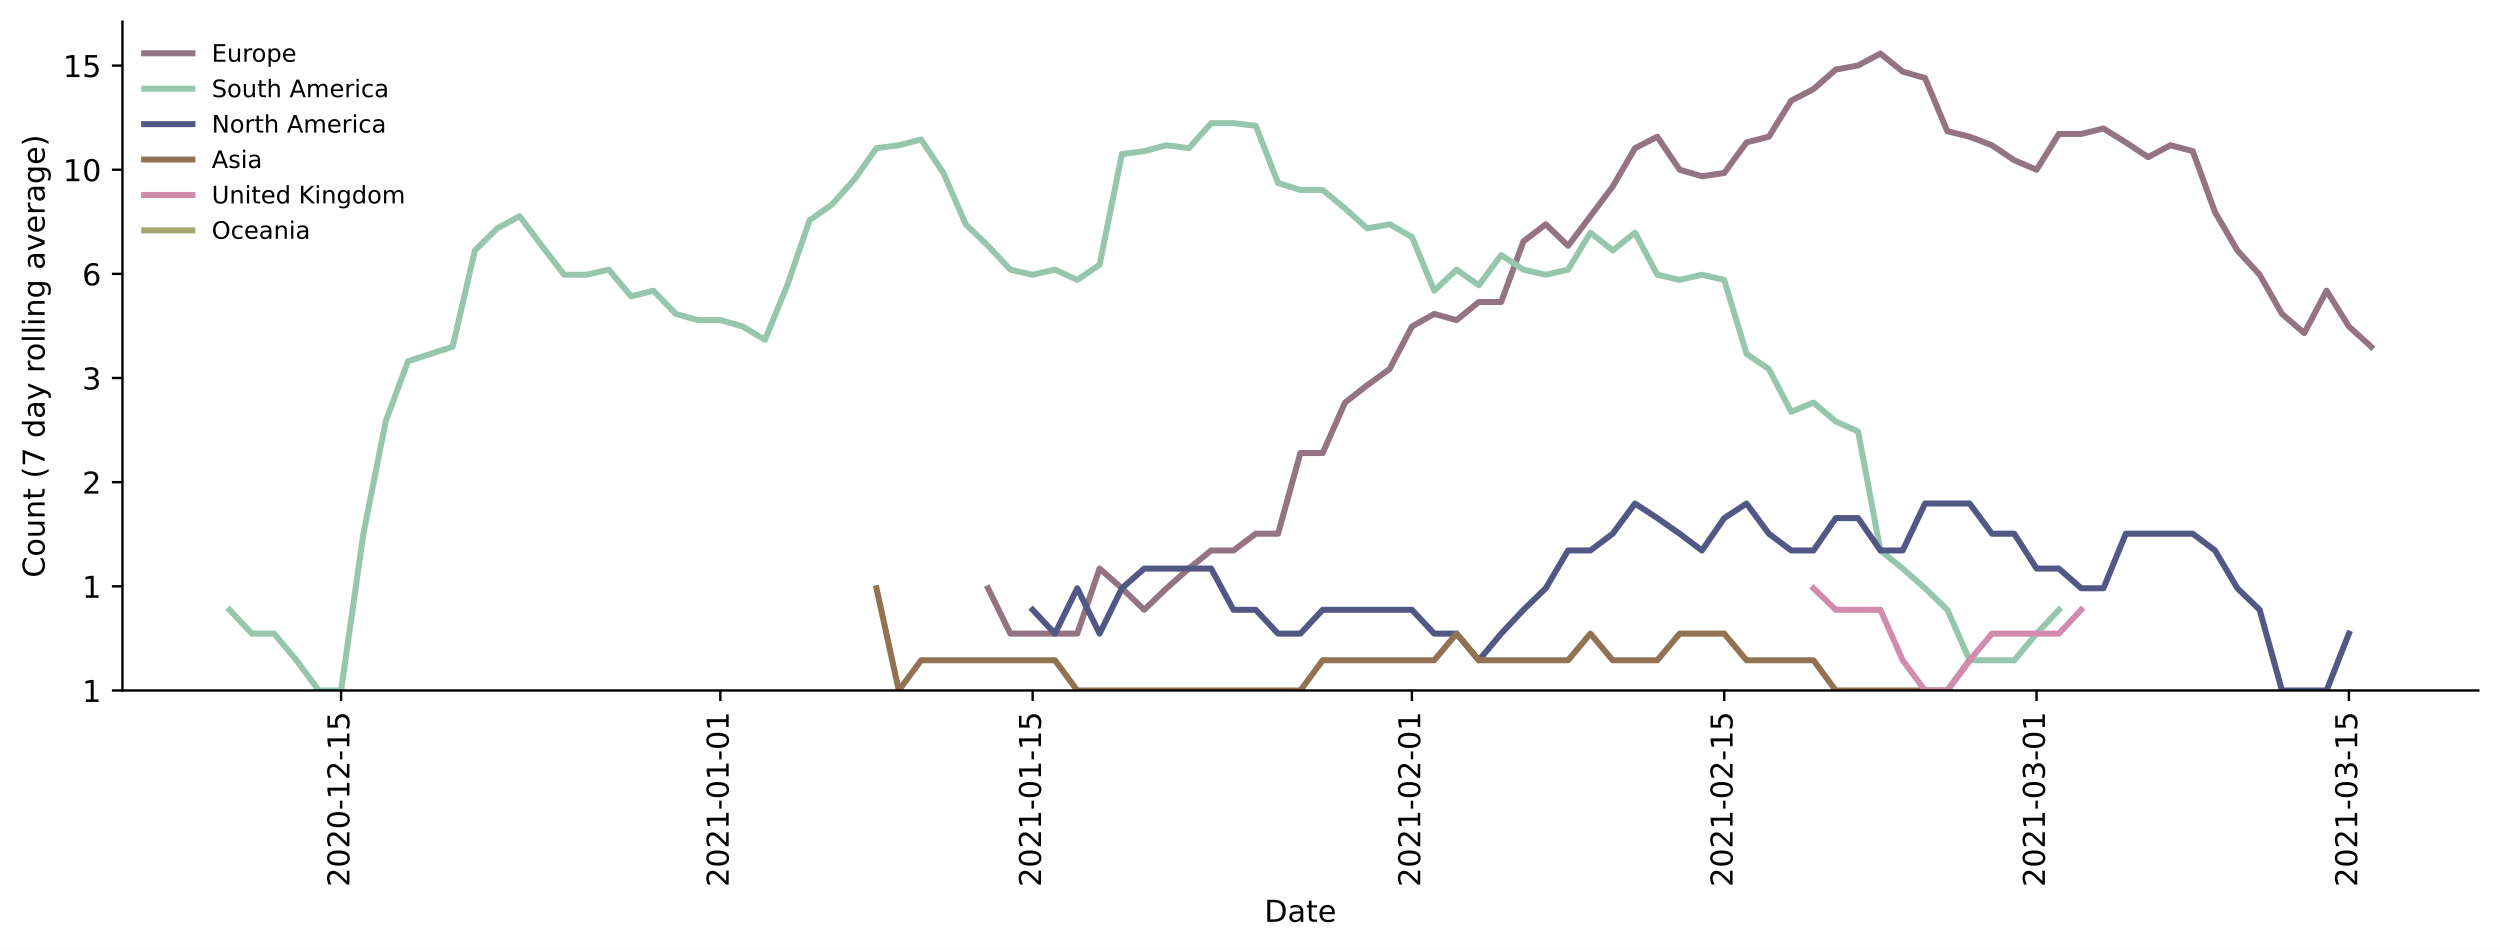
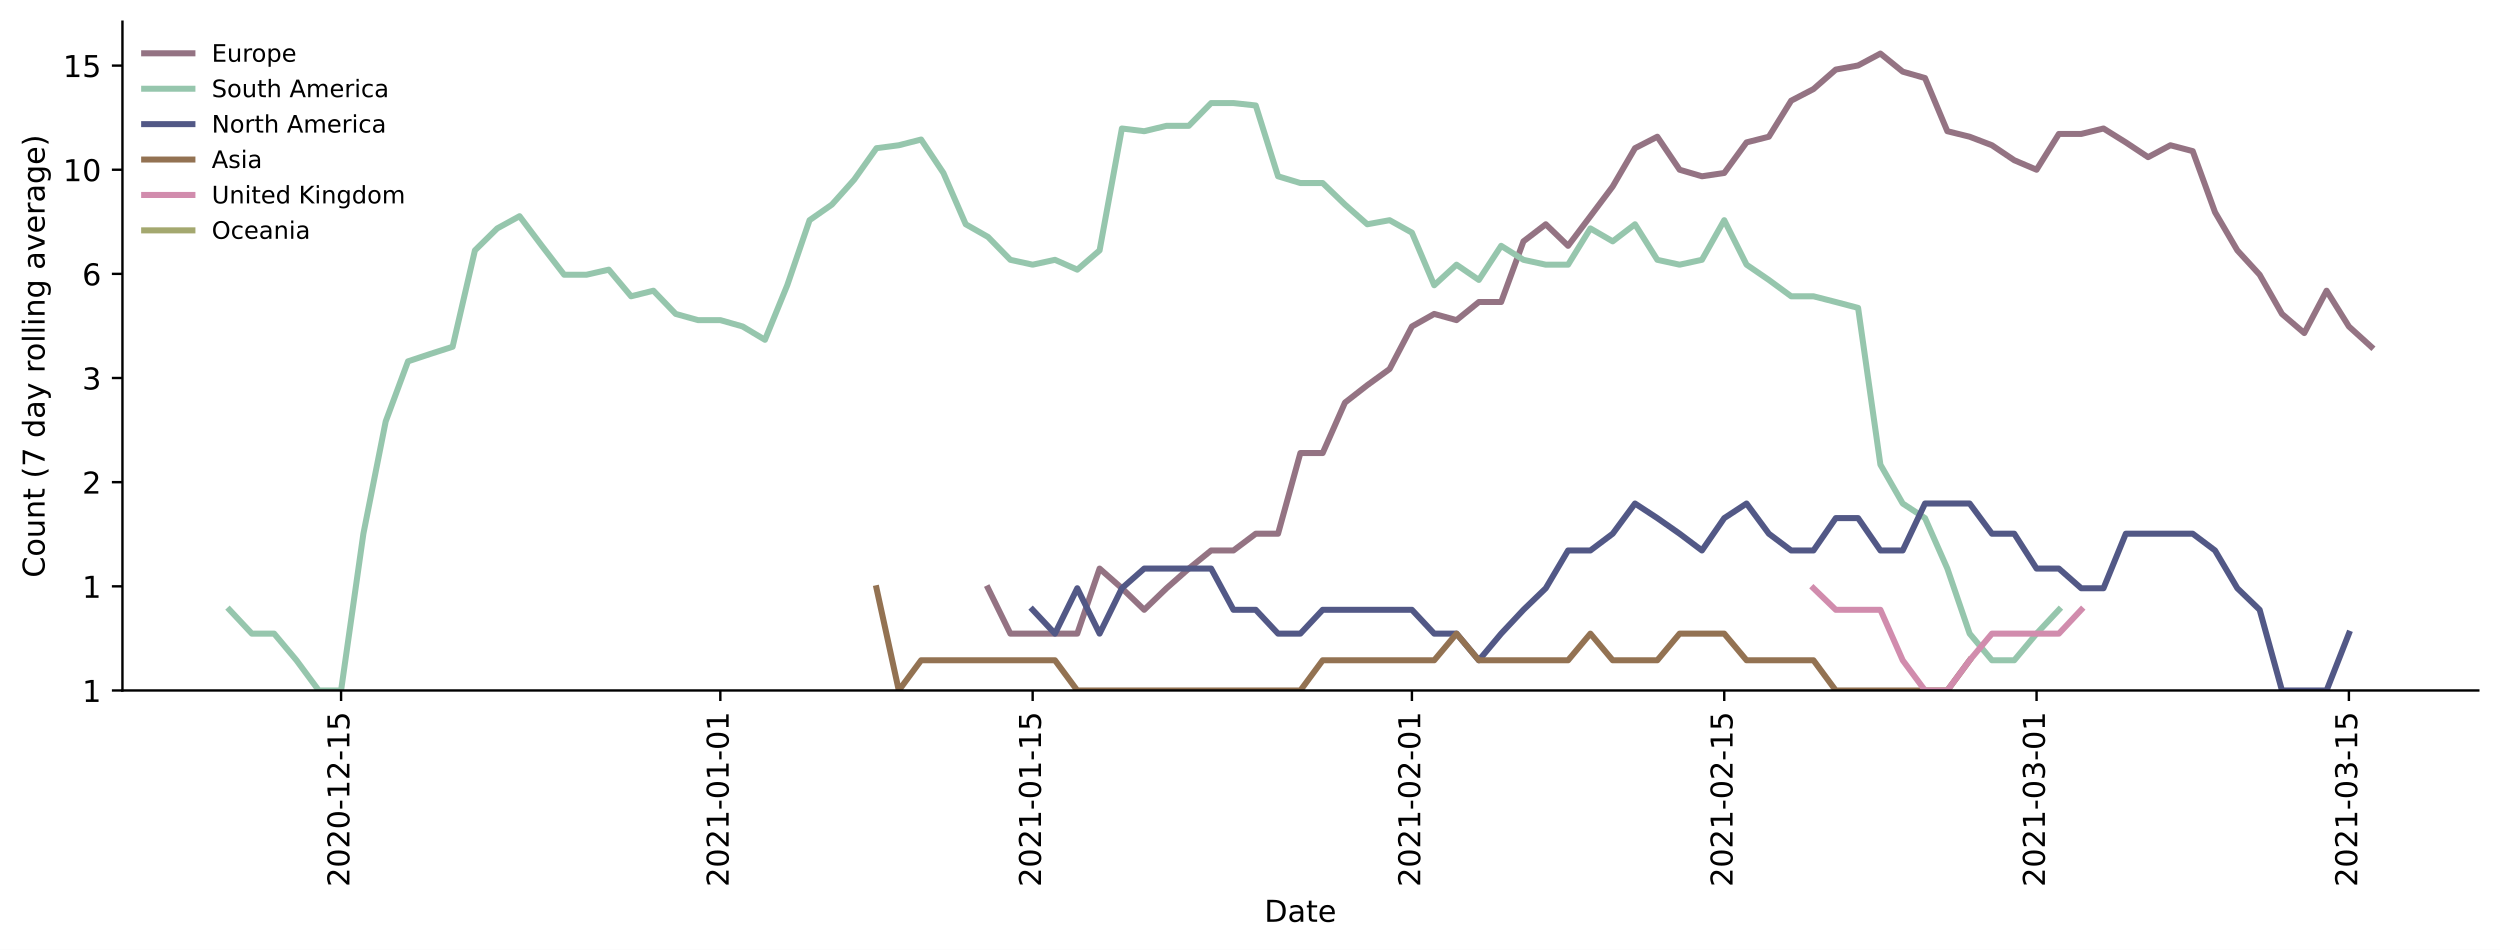
<svg xmlns="http://www.w3.org/2000/svg" xmlns:xlink="http://www.w3.org/1999/xlink" height="314.954pt" version="1.1" viewBox="0 0 829.003 314.954" width="829.003pt">
  <defs>
    <style type="text/css">*{stroke-linecap:butt;stroke-linejoin:round;}</style>
  </defs>
  <g id="figure_1">
    <g id="patch_1">
      <path d="M 0 314.954  L 829.003 314.954  L 829.003 0  L 0 0  z " style="fill:#ffffff;" />
    </g>
    <g id="axes_1">
      <g id="patch_2">
        <path d="M 40.603 228.96  L 821.803 228.96  L 821.803 7.2  L 40.603 7.2  z " style="fill:#ffffff;" />
      </g>
      <g id="matplotlib.axis_1">
        <g id="xtick_1">
          <g id="line2d_1">
            <defs>
-               <path d="M 0 0  L 0 3.5  " id="m5b93975499" style="stroke:#000000;stroke-width:0.8;" />
-             </defs>
-             <g>
-               <use style="stroke:#000000;stroke-width:0.8;" x="113.101" xlink:href="#m5b93975499" y="228.96" />
+               <path d="M 0 0  L 0 3.5  " id="m4076448507" style="stroke:#000000;stroke-width:0.8;" />
+             </defs>
+             <g>
+               <use style="stroke:#000000;stroke-width:0.8;" x="113.101" xlink:href="#m4076448507" y="228.96" />
            </g>
          </g>
          <g id="text_1">
            <g transform="translate(115.8602 294.0756)rotate(-90)scale(0.1 -0.1)">
              <defs>
                <path d="M 19.188 8.297  L 53.609 8.297  L 53.609 0  L 7.328 0  L 7.328 8.297  Q 12.938 14.109 22.625 23.891  Q 32.328 33.688 34.812 36.531  Q 39.547 41.844 41.422 45.531  Q 43.312 49.219 43.312 52.781  Q 43.312 58.594 39.234 62.25  Q 35.156 65.922 28.609 65.922  Q 23.969 65.922 18.812 64.312  Q 13.672 62.703 7.812 59.422  L 7.812 69.391  Q 13.766 71.781 18.938 73  Q 24.125 74.219 28.422 74.219  Q 39.75 74.219 46.484 68.547  Q 53.219 62.891 53.219 53.422  Q 53.219 48.922 51.531 44.891  Q 49.859 40.875 45.406 35.406  Q 44.188 33.984 37.641 27.219  Q 31.109 20.453 19.188 8.297  z " id="DejaVuSans-50" />
                <path d="M 31.781 66.406  Q 24.172 66.406 20.328 58.906  Q 16.5 51.422 16.5 36.375  Q 16.5 21.391 20.328 13.891  Q 24.172 6.391 31.781 6.391  Q 39.453 6.391 43.281 13.891  Q 47.125 21.391 47.125 36.375  Q 47.125 51.422 43.281 58.906  Q 39.453 66.406 31.781 66.406  z M 31.781 74.219  Q 44.047 74.219 50.516 64.516  Q 56.984 54.828 56.984 36.375  Q 56.984 17.969 50.516 8.266  Q 44.047 -1.422 31.781 -1.422  Q 19.531 -1.422 13.062 8.266  Q 6.594 17.969 6.594 36.375  Q 6.594 54.828 13.062 64.516  Q 19.531 74.219 31.781 74.219  z " id="DejaVuSans-48" />
                <path d="M 4.891 31.391  L 31.203 31.391  L 31.203 23.391  L 4.891 23.391  z " id="DejaVuSans-45" />
                <path d="M 12.406 8.297  L 28.516 8.297  L 28.516 63.922  L 10.984 60.406  L 10.984 69.391  L 28.422 72.906  L 38.281 72.906  L 38.281 8.297  L 54.391 8.297  L 54.391 0  L 12.406 0  z " id="DejaVuSans-49" />
                <path d="M 10.797 72.906  L 49.516 72.906  L 49.516 64.594  L 19.828 64.594  L 19.828 46.734  Q 21.969 47.469 24.109 47.828  Q 26.266 48.188 28.422 48.188  Q 40.625 48.188 47.75 41.5  Q 54.891 34.812 54.891 23.391  Q 54.891 11.625 47.562 5.094  Q 40.234 -1.422 26.906 -1.422  Q 22.312 -1.422 17.547 -0.641  Q 12.797 0.141 7.719 1.703  L 7.719 11.625  Q 12.109 9.234 16.797 8.062  Q 21.484 6.891 26.703 6.891  Q 35.156 6.891 40.078 11.328  Q 45.016 15.766 45.016 23.391  Q 45.016 31 40.078 35.438  Q 35.156 39.891 26.703 39.891  Q 22.75 39.891 18.812 39.016  Q 14.891 38.141 10.797 36.281  z " id="DejaVuSans-53" />
              </defs>
              <use xlink:href="#DejaVuSans-50" />
              <use x="63.623" xlink:href="#DejaVuSans-48" />
              <use x="127.246" xlink:href="#DejaVuSans-50" />
              <use x="190.869" xlink:href="#DejaVuSans-48" />
              <use x="254.492" xlink:href="#DejaVuSans-45" />
              <use x="290.576" xlink:href="#DejaVuSans-49" />
              <use x="354.199" xlink:href="#DejaVuSans-50" />
              <use x="417.822" xlink:href="#DejaVuSans-45" />
              <use x="453.906" xlink:href="#DejaVuSans-49" />
              <use x="517.529" xlink:href="#DejaVuSans-53" />
            </g>
          </g>
        </g>
        <g id="xtick_2">
          <g id="line2d_2">
            <g>
-               <use style="stroke:#000000;stroke-width:0.8;" x="238.862" xlink:href="#m5b93975499" y="228.96" />
+               <use style="stroke:#000000;stroke-width:0.8;" x="238.862" xlink:href="#m4076448507" y="228.96" />
            </g>
          </g>
          <g id="text_2">
            <g transform="translate(241.6216 294.0756)rotate(-90)scale(0.1 -0.1)">
              <use xlink:href="#DejaVuSans-50" />
              <use x="63.623" xlink:href="#DejaVuSans-48" />
              <use x="127.246" xlink:href="#DejaVuSans-50" />
              <use x="190.869" xlink:href="#DejaVuSans-49" />
              <use x="254.492" xlink:href="#DejaVuSans-45" />
              <use x="290.576" xlink:href="#DejaVuSans-48" />
              <use x="354.199" xlink:href="#DejaVuSans-49" />
              <use x="417.822" xlink:href="#DejaVuSans-45" />
              <use x="453.906" xlink:href="#DejaVuSans-48" />
              <use x="517.529" xlink:href="#DejaVuSans-49" />
            </g>
          </g>
        </g>
        <g id="xtick_3">
          <g id="line2d_3">
            <g>
-               <use style="stroke:#000000;stroke-width:0.8;" x="342.43" xlink:href="#m5b93975499" y="228.96" />
+               <use style="stroke:#000000;stroke-width:0.8;" x="342.43" xlink:href="#m4076448507" y="228.96" />
            </g>
          </g>
          <g id="text_3">
            <g transform="translate(345.1898 294.0756)rotate(-90)scale(0.1 -0.1)">
              <use xlink:href="#DejaVuSans-50" />
              <use x="63.623" xlink:href="#DejaVuSans-48" />
              <use x="127.246" xlink:href="#DejaVuSans-50" />
              <use x="190.869" xlink:href="#DejaVuSans-49" />
              <use x="254.492" xlink:href="#DejaVuSans-45" />
              <use x="290.576" xlink:href="#DejaVuSans-48" />
              <use x="354.199" xlink:href="#DejaVuSans-49" />
              <use x="417.822" xlink:href="#DejaVuSans-45" />
              <use x="453.906" xlink:href="#DejaVuSans-49" />
              <use x="517.529" xlink:href="#DejaVuSans-53" />
            </g>
          </g>
        </g>
        <g id="xtick_4">
          <g id="line2d_4">
            <g>
-               <use style="stroke:#000000;stroke-width:0.8;" x="468.192" xlink:href="#m5b93975499" y="228.96" />
+               <use style="stroke:#000000;stroke-width:0.8;" x="468.192" xlink:href="#m4076448507" y="228.96" />
            </g>
          </g>
          <g id="text_4">
            <g transform="translate(470.9511 294.0756)rotate(-90)scale(0.1 -0.1)">
              <use xlink:href="#DejaVuSans-50" />
              <use x="63.623" xlink:href="#DejaVuSans-48" />
              <use x="127.246" xlink:href="#DejaVuSans-50" />
              <use x="190.869" xlink:href="#DejaVuSans-49" />
              <use x="254.492" xlink:href="#DejaVuSans-45" />
              <use x="290.576" xlink:href="#DejaVuSans-48" />
              <use x="354.199" xlink:href="#DejaVuSans-50" />
              <use x="417.822" xlink:href="#DejaVuSans-45" />
              <use x="453.906" xlink:href="#DejaVuSans-48" />
              <use x="517.529" xlink:href="#DejaVuSans-49" />
            </g>
          </g>
        </g>
        <g id="xtick_5">
          <g id="line2d_5">
            <g>
-               <use style="stroke:#000000;stroke-width:0.8;" x="571.76" xlink:href="#m5b93975499" y="228.96" />
+               <use style="stroke:#000000;stroke-width:0.8;" x="571.76" xlink:href="#m4076448507" y="228.96" />
            </g>
          </g>
          <g id="text_5">
            <g transform="translate(574.5193 294.0756)rotate(-90)scale(0.1 -0.1)">
              <use xlink:href="#DejaVuSans-50" />
              <use x="63.623" xlink:href="#DejaVuSans-48" />
              <use x="127.246" xlink:href="#DejaVuSans-50" />
              <use x="190.869" xlink:href="#DejaVuSans-49" />
              <use x="254.492" xlink:href="#DejaVuSans-45" />
              <use x="290.576" xlink:href="#DejaVuSans-48" />
              <use x="354.199" xlink:href="#DejaVuSans-50" />
              <use x="417.822" xlink:href="#DejaVuSans-45" />
              <use x="453.906" xlink:href="#DejaVuSans-49" />
              <use x="517.529" xlink:href="#DejaVuSans-53" />
            </g>
          </g>
        </g>
        <g id="xtick_6">
          <g id="line2d_6">
            <g>
-               <use style="stroke:#000000;stroke-width:0.8;" x="675.328" xlink:href="#m5b93975499" y="228.96" />
+               <use style="stroke:#000000;stroke-width:0.8;" x="675.328" xlink:href="#m4076448507" y="228.96" />
            </g>
          </g>
          <g id="text_6">
            <g transform="translate(678.0875 294.0756)rotate(-90)scale(0.1 -0.1)">
              <defs>
                <path d="M 40.578 39.312  Q 47.656 37.797 51.625 33  Q 55.609 28.219 55.609 21.188  Q 55.609 10.406 48.188 4.484  Q 40.766 -1.422 27.094 -1.422  Q 22.516 -1.422 17.656 -0.516  Q 12.797 0.391 7.625 2.203  L 7.625 11.719  Q 11.719 9.328 16.594 8.109  Q 21.484 6.891 26.812 6.891  Q 36.078 6.891 40.938 10.547  Q 45.797 14.203 45.797 21.188  Q 45.797 27.641 41.281 31.266  Q 36.766 34.906 28.719 34.906  L 20.219 34.906  L 20.219 43.016  L 29.109 43.016  Q 36.375 43.016 40.234 45.922  Q 44.094 48.828 44.094 54.297  Q 44.094 59.906 40.109 62.906  Q 36.141 65.922 28.719 65.922  Q 24.656 65.922 20.016 65.031  Q 15.375 64.156 9.812 62.312  L 9.812 71.094  Q 15.438 72.656 20.344 73.438  Q 25.25 74.219 29.594 74.219  Q 40.828 74.219 47.359 69.109  Q 53.906 64.016 53.906 55.328  Q 53.906 49.266 50.438 45.094  Q 46.969 40.922 40.578 39.312  z " id="DejaVuSans-51" />
              </defs>
              <use xlink:href="#DejaVuSans-50" />
              <use x="63.623" xlink:href="#DejaVuSans-48" />
              <use x="127.246" xlink:href="#DejaVuSans-50" />
              <use x="190.869" xlink:href="#DejaVuSans-49" />
              <use x="254.492" xlink:href="#DejaVuSans-45" />
              <use x="290.576" xlink:href="#DejaVuSans-48" />
              <use x="354.199" xlink:href="#DejaVuSans-51" />
              <use x="417.822" xlink:href="#DejaVuSans-45" />
              <use x="453.906" xlink:href="#DejaVuSans-48" />
              <use x="517.529" xlink:href="#DejaVuSans-49" />
            </g>
          </g>
        </g>
        <g id="xtick_7">
          <g id="line2d_7">
            <g>
-               <use style="stroke:#000000;stroke-width:0.8;" x="778.896" xlink:href="#m5b93975499" y="228.96" />
+               <use style="stroke:#000000;stroke-width:0.8;" x="778.896" xlink:href="#m4076448507" y="228.96" />
            </g>
          </g>
          <g id="text_7">
            <g transform="translate(781.6557 294.0756)rotate(-90)scale(0.1 -0.1)">
              <use xlink:href="#DejaVuSans-50" />
              <use x="63.623" xlink:href="#DejaVuSans-48" />
              <use x="127.246" xlink:href="#DejaVuSans-50" />
              <use x="190.869" xlink:href="#DejaVuSans-49" />
              <use x="254.492" xlink:href="#DejaVuSans-45" />
              <use x="290.576" xlink:href="#DejaVuSans-48" />
              <use x="354.199" xlink:href="#DejaVuSans-51" />
              <use x="417.822" xlink:href="#DejaVuSans-45" />
              <use x="453.906" xlink:href="#DejaVuSans-49" />
              <use x="517.529" xlink:href="#DejaVuSans-53" />
            </g>
          </g>
        </g>
        <g id="text_8">
          <g transform="translate(419.2523 305.6741)scale(0.1 -0.1)">
            <defs>
              <path d="M 19.672 64.797  L 19.672 8.109  L 31.594 8.109  Q 46.688 8.109 53.688 14.938  Q 60.688 21.781 60.688 36.531  Q 60.688 51.172 53.688 57.984  Q 46.688 64.797 31.594 64.797  z M 9.812 72.906  L 30.078 72.906  Q 51.266 72.906 61.172 64.094  Q 71.094 55.281 71.094 36.531  Q 71.094 17.672 61.125 8.828  Q 51.172 0 30.078 0  L 9.812 0  z " id="DejaVuSans-68" />
              <path d="M 34.281 27.484  Q 23.391 27.484 19.188 25  Q 14.984 22.516 14.984 16.5  Q 14.984 11.719 18.141 8.906  Q 21.297 6.109 26.703 6.109  Q 34.188 6.109 38.703 11.406  Q 43.219 16.703 43.219 25.484  L 43.219 27.484  z M 52.203 31.203  L 52.203 0  L 43.219 0  L 43.219 8.297  Q 40.141 3.328 35.547 0.953  Q 30.953 -1.422 24.312 -1.422  Q 15.922 -1.422 10.953 3.297  Q 6 8.016 6 15.922  Q 6 25.141 12.172 29.828  Q 18.359 34.516 30.609 34.516  L 43.219 34.516  L 43.219 35.406  Q 43.219 41.609 39.141 45  Q 35.062 48.391 27.688 48.391  Q 23 48.391 18.547 47.266  Q 14.109 46.141 10.016 43.891  L 10.016 52.203  Q 14.938 54.109 19.578 55.047  Q 24.219 56 28.609 56  Q 40.484 56 46.344 49.844  Q 52.203 43.703 52.203 31.203  z " id="DejaVuSans-97" />
              <path d="M 18.312 70.219  L 18.312 54.688  L 36.812 54.688  L 36.812 47.703  L 18.312 47.703  L 18.312 18.016  Q 18.312 11.328 20.141 9.422  Q 21.969 7.516 27.594 7.516  L 36.812 7.516  L 36.812 0  L 27.594 0  Q 17.188 0 13.234 3.875  Q 9.281 7.766 9.281 18.016  L 9.281 47.703  L 2.688 47.703  L 2.688 54.688  L 9.281 54.688  L 9.281 70.219  z " id="DejaVuSans-116" />
              <path d="M 56.203 29.594  L 56.203 25.203  L 14.891 25.203  Q 15.484 15.922 20.484 11.062  Q 25.484 6.203 34.422 6.203  Q 39.594 6.203 44.453 7.469  Q 49.312 8.734 54.109 11.281  L 54.109 2.781  Q 49.266 0.734 44.188 -0.344  Q 39.109 -1.422 33.891 -1.422  Q 20.797 -1.422 13.156 6.188  Q 5.516 13.812 5.516 26.812  Q 5.516 40.234 12.766 48.109  Q 20.016 56 32.328 56  Q 43.359 56 49.781 48.891  Q 56.203 41.797 56.203 29.594  z M 47.219 32.234  Q 47.125 39.594 43.094 43.984  Q 39.062 48.391 32.422 48.391  Q 24.906 48.391 20.391 44.141  Q 15.875 39.891 15.188 32.172  z " id="DejaVuSans-101" />
            </defs>
            <use xlink:href="#DejaVuSans-68" />
            <use x="77.002" xlink:href="#DejaVuSans-97" />
            <use x="138.281" xlink:href="#DejaVuSans-116" />
            <use x="177.49" xlink:href="#DejaVuSans-101" />
          </g>
        </g>
      </g>
      <g id="matplotlib.axis_2">
        <g id="ytick_1">
          <g id="line2d_8">
            <defs>
-               <path d="M 0 0  L -3.5 0  " id="m16e818e45d" style="stroke:#000000;stroke-width:0.8;" />
-             </defs>
-             <g>
-               <use style="stroke:#000000;stroke-width:0.8;" x="40.603" xlink:href="#m16e818e45d" y="228.96" />
+               <path d="M 0 0  L -3.5 0  " id="me5c2c440b5" style="stroke:#000000;stroke-width:0.8;" />
+             </defs>
+             <g>
+               <use style="stroke:#000000;stroke-width:0.8;" x="40.603" xlink:href="#me5c2c440b5" y="228.96" />
            </g>
          </g>
          <g id="text_9">
            <g transform="translate(27.24063 232.7592)scale(0.1 -0.1)">
              <use xlink:href="#DejaVuSans-49" />
            </g>
          </g>
        </g>
        <g id="ytick_2">
          <g id="line2d_9">
            <g>
-               <use style="stroke:#000000;stroke-width:0.8;" x="40.603" xlink:href="#m16e818e45d" y="194.424" />
+               <use style="stroke:#000000;stroke-width:0.8;" x="40.603" xlink:href="#me5c2c440b5" y="194.424" />
            </g>
          </g>
          <g id="text_10">
            <g transform="translate(27.24063 198.2237)scale(0.1 -0.1)">
              <use xlink:href="#DejaVuSans-49" />
            </g>
          </g>
        </g>
        <g id="ytick_3">
          <g id="line2d_10">
            <g>
-               <use style="stroke:#000000;stroke-width:0.8;" x="40.603" xlink:href="#m16e818e45d" y="159.889" />
+               <use style="stroke:#000000;stroke-width:0.8;" x="40.603" xlink:href="#me5c2c440b5" y="159.889" />
            </g>
          </g>
          <g id="text_11">
            <g transform="translate(27.24063 163.6881)scale(0.1 -0.1)">
              <use xlink:href="#DejaVuSans-50" />
            </g>
          </g>
        </g>
        <g id="ytick_4">
          <g id="line2d_11">
            <g>
-               <use style="stroke:#000000;stroke-width:0.8;" x="40.603" xlink:href="#m16e818e45d" y="125.353" />
+               <use style="stroke:#000000;stroke-width:0.8;" x="40.603" xlink:href="#me5c2c440b5" y="125.353" />
            </g>
          </g>
          <g id="text_12">
            <g transform="translate(27.24063 129.1526)scale(0.1 -0.1)">
              <use xlink:href="#DejaVuSans-51" />
            </g>
          </g>
        </g>
        <g id="ytick_5">
          <g id="line2d_12">
            <g>
-               <use style="stroke:#000000;stroke-width:0.8;" x="40.603" xlink:href="#m16e818e45d" y="90.818" />
+               <use style="stroke:#000000;stroke-width:0.8;" x="40.603" xlink:href="#me5c2c440b5" y="90.818" />
            </g>
          </g>
          <g id="text_13">
            <g transform="translate(27.24063 94.61705)scale(0.1 -0.1)">
              <defs>
                <path d="M 33.016 40.375  Q 26.375 40.375 22.484 35.828  Q 18.609 31.297 18.609 23.391  Q 18.609 15.531 22.484 10.953  Q 26.375 6.391 33.016 6.391  Q 39.656 6.391 43.531 10.953  Q 47.406 15.531 47.406 23.391  Q 47.406 31.297 43.531 35.828  Q 39.656 40.375 33.016 40.375  z M 52.594 71.297  L 52.594 62.312  Q 48.875 64.062 45.094 64.984  Q 41.312 65.922 37.594 65.922  Q 27.828 65.922 22.672 59.328  Q 17.531 52.734 16.797 39.406  Q 19.672 43.656 24.016 45.922  Q 28.375 48.188 33.594 48.188  Q 44.578 48.188 50.953 41.516  Q 57.328 34.859 57.328 23.391  Q 57.328 12.156 50.688 5.359  Q 44.047 -1.422 33.016 -1.422  Q 20.359 -1.422 13.672 8.266  Q 6.984 17.969 6.984 36.375  Q 6.984 53.656 15.188 63.938  Q 23.391 74.219 37.203 74.219  Q 40.922 74.219 44.703 73.484  Q 48.484 72.75 52.594 71.297  z " id="DejaVuSans-54" />
              </defs>
              <use xlink:href="#DejaVuSans-54" />
            </g>
          </g>
        </g>
        <g id="ytick_6">
          <g id="line2d_13">
            <g>
-               <use style="stroke:#000000;stroke-width:0.8;" x="40.603" xlink:href="#m16e818e45d" y="56.282" />
+               <use style="stroke:#000000;stroke-width:0.8;" x="40.603" xlink:href="#me5c2c440b5" y="56.282" />
            </g>
          </g>
          <g id="text_14">
            <g transform="translate(20.87813 60.08151)scale(0.1 -0.1)">
              <use xlink:href="#DejaVuSans-49" />
              <use x="63.623" xlink:href="#DejaVuSans-48" />
            </g>
          </g>
        </g>
        <g id="ytick_7">
          <g id="line2d_14">
            <g>
-               <use style="stroke:#000000;stroke-width:0.8;" x="40.603" xlink:href="#m16e818e45d" y="21.747" />
+               <use style="stroke:#000000;stroke-width:0.8;" x="40.603" xlink:href="#me5c2c440b5" y="21.747" />
            </g>
          </g>
          <g id="text_15">
            <g transform="translate(20.87813 25.54597)scale(0.1 -0.1)">
              <use xlink:href="#DejaVuSans-49" />
              <use x="63.623" xlink:href="#DejaVuSans-53" />
            </g>
          </g>
        </g>
        <g id="text_16">
          <g transform="translate(14.79844 191.548)rotate(-90)scale(0.1 -0.1)">
            <defs>
              <path d="M 64.406 67.281  L 64.406 56.891  Q 59.422 61.531 53.781 63.812  Q 48.141 66.109 41.797 66.109  Q 29.297 66.109 22.656 58.469  Q 16.016 50.828 16.016 36.375  Q 16.016 21.969 22.656 14.328  Q 29.297 6.688 41.797 6.688  Q 48.141 6.688 53.781 8.984  Q 59.422 11.281 64.406 15.922  L 64.406 5.609  Q 59.234 2.094 53.438 0.328  Q 47.656 -1.422 41.219 -1.422  Q 24.656 -1.422 15.125 8.703  Q 5.609 18.844 5.609 36.375  Q 5.609 53.953 15.125 64.078  Q 24.656 74.219 41.219 74.219  Q 47.75 74.219 53.531 72.484  Q 59.328 70.75 64.406 67.281  z " id="DejaVuSans-67" />
              <path d="M 30.609 48.391  Q 23.391 48.391 19.188 42.75  Q 14.984 37.109 14.984 27.297  Q 14.984 17.484 19.156 11.844  Q 23.344 6.203 30.609 6.203  Q 37.797 6.203 41.984 11.859  Q 46.188 17.531 46.188 27.297  Q 46.188 37.016 41.984 42.703  Q 37.797 48.391 30.609 48.391  z M 30.609 56  Q 42.328 56 49.016 48.375  Q 55.719 40.766 55.719 27.297  Q 55.719 13.875 49.016 6.219  Q 42.328 -1.422 30.609 -1.422  Q 18.844 -1.422 12.172 6.219  Q 5.516 13.875 5.516 27.297  Q 5.516 40.766 12.172 48.375  Q 18.844 56 30.609 56  z " id="DejaVuSans-111" />
              <path d="M 8.5 21.578  L 8.5 54.688  L 17.484 54.688  L 17.484 21.922  Q 17.484 14.156 20.5 10.266  Q 23.531 6.391 29.594 6.391  Q 36.859 6.391 41.078 11.031  Q 45.312 15.672 45.312 23.688  L 45.312 54.688  L 54.297 54.688  L 54.297 0  L 45.312 0  L 45.312 8.406  Q 42.047 3.422 37.719 1  Q 33.406 -1.422 27.688 -1.422  Q 18.266 -1.422 13.375 4.438  Q 8.5 10.297 8.5 21.578  z M 31.109 56  z " id="DejaVuSans-117" />
              <path d="M 54.891 33.016  L 54.891 0  L 45.906 0  L 45.906 32.719  Q 45.906 40.484 42.875 44.328  Q 39.844 48.188 33.797 48.188  Q 26.516 48.188 22.312 43.547  Q 18.109 38.922 18.109 30.906  L 18.109 0  L 9.078 0  L 9.078 54.688  L 18.109 54.688  L 18.109 46.188  Q 21.344 51.125 25.703 53.562  Q 30.078 56 35.797 56  Q 45.219 56 50.047 50.172  Q 54.891 44.344 54.891 33.016  z " id="DejaVuSans-110" />
              <path id="DejaVuSans-32" />
              <path d="M 31 75.875  Q 24.469 64.656 21.281 53.656  Q 18.109 42.672 18.109 31.391  Q 18.109 20.125 21.312 9.062  Q 24.516 -2 31 -13.188  L 23.188 -13.188  Q 15.875 -1.703 12.234 9.375  Q 8.594 20.453 8.594 31.391  Q 8.594 42.281 12.203 53.312  Q 15.828 64.359 23.188 75.875  z " id="DejaVuSans-40" />
              <path d="M 8.203 72.906  L 55.078 72.906  L 55.078 68.703  L 28.609 0  L 18.312 0  L 43.219 64.594  L 8.203 64.594  z " id="DejaVuSans-55" />
              <path d="M 45.406 46.391  L 45.406 75.984  L 54.391 75.984  L 54.391 0  L 45.406 0  L 45.406 8.203  Q 42.578 3.328 38.25 0.953  Q 33.938 -1.422 27.875 -1.422  Q 17.969 -1.422 11.734 6.484  Q 5.516 14.406 5.516 27.297  Q 5.516 40.188 11.734 48.094  Q 17.969 56 27.875 56  Q 33.938 56 38.25 53.625  Q 42.578 51.266 45.406 46.391  z M 14.797 27.297  Q 14.797 17.391 18.875 11.75  Q 22.953 6.109 30.078 6.109  Q 37.203 6.109 41.297 11.75  Q 45.406 17.391 45.406 27.297  Q 45.406 37.203 41.297 42.844  Q 37.203 48.484 30.078 48.484  Q 22.953 48.484 18.875 42.844  Q 14.797 37.203 14.797 27.297  z " id="DejaVuSans-100" />
              <path d="M 32.172 -5.078  Q 28.375 -14.844 24.75 -17.812  Q 21.141 -20.797 15.094 -20.797  L 7.906 -20.797  L 7.906 -13.281  L 13.188 -13.281  Q 16.891 -13.281 18.938 -11.516  Q 21 -9.766 23.484 -3.219  L 25.094 0.875  L 2.984 54.688  L 12.5 54.688  L 29.594 11.922  L 46.688 54.688  L 56.203 54.688  z " id="DejaVuSans-121" />
              <path d="M 41.109 46.297  Q 39.594 47.172 37.812 47.578  Q 36.031 48 33.891 48  Q 26.266 48 22.188 43.047  Q 18.109 38.094 18.109 28.812  L 18.109 0  L 9.078 0  L 9.078 54.688  L 18.109 54.688  L 18.109 46.188  Q 20.953 51.172 25.484 53.578  Q 30.031 56 36.531 56  Q 37.453 56 38.578 55.875  Q 39.703 55.766 41.062 55.516  z " id="DejaVuSans-114" />
              <path d="M 9.422 75.984  L 18.406 75.984  L 18.406 0  L 9.422 0  z " id="DejaVuSans-108" />
              <path d="M 9.422 54.688  L 18.406 54.688  L 18.406 0  L 9.422 0  z M 9.422 75.984  L 18.406 75.984  L 18.406 64.594  L 9.422 64.594  z " id="DejaVuSans-105" />
              <path d="M 45.406 27.984  Q 45.406 37.75 41.375 43.109  Q 37.359 48.484 30.078 48.484  Q 22.859 48.484 18.828 43.109  Q 14.797 37.75 14.797 27.984  Q 14.797 18.266 18.828 12.891  Q 22.859 7.516 30.078 7.516  Q 37.359 7.516 41.375 12.891  Q 45.406 18.266 45.406 27.984  z M 54.391 6.781  Q 54.391 -7.172 48.188 -13.984  Q 42 -20.797 29.203 -20.797  Q 24.469 -20.797 20.266 -20.094  Q 16.062 -19.391 12.109 -17.922  L 12.109 -9.188  Q 16.062 -11.328 19.922 -12.344  Q 23.781 -13.375 27.781 -13.375  Q 36.625 -13.375 41.016 -8.766  Q 45.406 -4.156 45.406 5.172  L 45.406 9.625  Q 42.625 4.781 38.281 2.391  Q 33.938 0 27.875 0  Q 17.828 0 11.672 7.656  Q 5.516 15.328 5.516 27.984  Q 5.516 40.672 11.672 48.328  Q 17.828 56 27.875 56  Q 33.938 56 38.281 53.609  Q 42.625 51.219 45.406 46.391  L 45.406 54.688  L 54.391 54.688  z " id="DejaVuSans-103" />
              <path d="M 2.984 54.688  L 12.5 54.688  L 29.594 8.797  L 46.688 54.688  L 56.203 54.688  L 35.688 0  L 23.484 0  z " id="DejaVuSans-118" />
              <path d="M 8.016 75.875  L 15.828 75.875  Q 23.141 64.359 26.781 53.312  Q 30.422 42.281 30.422 31.391  Q 30.422 20.453 26.781 9.375  Q 23.141 -1.703 15.828 -13.188  L 8.016 -13.188  Q 14.5 -2 17.703 9.062  Q 20.906 20.125 20.906 31.391  Q 20.906 42.672 17.703 53.656  Q 14.5 64.656 8.016 75.875  z " id="DejaVuSans-41" />
            </defs>
            <use xlink:href="#DejaVuSans-67" />
            <use x="69.824" xlink:href="#DejaVuSans-111" />
            <use x="131.006" xlink:href="#DejaVuSans-117" />
            <use x="194.385" xlink:href="#DejaVuSans-110" />
            <use x="257.764" xlink:href="#DejaVuSans-116" />
            <use x="296.973" xlink:href="#DejaVuSans-32" />
            <use x="328.76" xlink:href="#DejaVuSans-40" />
            <use x="367.773" xlink:href="#DejaVuSans-55" />
            <use x="431.396" xlink:href="#DejaVuSans-32" />
            <use x="463.184" xlink:href="#DejaVuSans-100" />
            <use x="526.66" xlink:href="#DejaVuSans-97" />
            <use x="587.939" xlink:href="#DejaVuSans-121" />
            <use x="647.119" xlink:href="#DejaVuSans-32" />
            <use x="678.906" xlink:href="#DejaVuSans-114" />
            <use x="717.77" xlink:href="#DejaVuSans-111" />
            <use x="778.951" xlink:href="#DejaVuSans-108" />
            <use x="806.734" xlink:href="#DejaVuSans-108" />
            <use x="834.518" xlink:href="#DejaVuSans-105" />
            <use x="862.301" xlink:href="#DejaVuSans-110" />
            <use x="925.68" xlink:href="#DejaVuSans-103" />
            <use x="989.156" xlink:href="#DejaVuSans-32" />
            <use x="1020.943" xlink:href="#DejaVuSans-97" />
            <use x="1082.223" xlink:href="#DejaVuSans-118" />
            <use x="1141.402" xlink:href="#DejaVuSans-101" />
            <use x="1202.926" xlink:href="#DejaVuSans-114" />
            <use x="1244.039" xlink:href="#DejaVuSans-97" />
            <use x="1305.318" xlink:href="#DejaVuSans-103" />
            <use x="1368.795" xlink:href="#DejaVuSans-101" />
            <use x="1430.318" xlink:href="#DejaVuSans-41" />
          </g>
        </g>
      </g>
      <g id="line2d_15">
-         <path clip-path="url(#p1de64c1170)" d="M 327.635 195.064  L 335.033 210.113  L 342.43 210.113  L 349.828 210.113  L 357.226 210.113  L 364.624 188.539  L 372.021 195.064  L 379.419 202.212  L 386.817 195.064  L 394.214 188.539  L 401.612 182.536  L 409.01 182.536  L 416.408 176.979  L 423.805 176.979  L 431.203 150.231  L 438.601 150.231  L 445.999 133.497  L 453.396 127.725  L 460.794 122.366  L 468.192 108.263  L 475.589 104.096  L 482.987 106.151  L 490.385 100.148  L 497.783 100.148  L 505.18 80.03  L 512.578 74.368  L 519.976 81.515  L 527.374 71.689  L 534.771 61.84  L 542.169 49.135  L 549.567 45.337  L 556.964 56.282  L 564.362 58.456  L 571.76 57.361  L 579.158 47.212  L 586.555 45.337  L 593.953 33.381  L 601.351 29.534  L 608.749 23.071  L 616.146 21.708  L 623.544 17.76  L 630.942 23.763  L 638.339 25.875  L 645.737 43.508  L 653.135 45.337  L 660.533 48.167  L 667.93 53.135  L 675.328 56.282  L 682.726 44.417  L 690.124 44.417  L 697.521 42.609  L 704.919 47.212  L 712.317 52.115  L 719.714 48.167  L 727.112 50.115  L 734.51 70.385  L 741.908 83.03  L 749.305 91.102  L 756.703 104.096  L 764.101 110.437  L 771.499 96.398  L 778.896 108.263  L 786.294 114.984  " style="fill:none;stroke:#947383;stroke-linecap:square;stroke-width:2;" />
+         <path clip-path="url(#pcbffde3105)" d="M 327.635 195.064  L 335.033 210.113  L 342.43 210.113  L 349.828 210.113  L 357.226 210.113  L 364.624 188.539  L 372.021 195.064  L 379.419 202.212  L 386.817 195.064  L 394.214 188.539  L 401.612 182.536  L 409.01 182.536  L 416.408 176.979  L 423.805 176.979  L 431.203 150.231  L 438.601 150.231  L 445.999 133.497  L 453.396 127.725  L 460.794 122.366  L 468.192 108.263  L 475.589 104.096  L 482.987 106.151  L 490.385 100.148  L 497.783 100.148  L 505.18 80.03  L 512.578 74.368  L 519.976 81.515  L 527.374 71.689  L 534.771 61.84  L 542.169 49.135  L 549.567 45.337  L 556.964 56.282  L 564.362 58.456  L 571.76 57.361  L 579.158 47.212  L 586.555 45.337  L 593.953 33.381  L 601.351 29.534  L 608.749 23.071  L 616.146 21.708  L 623.544 17.76  L 630.942 23.763  L 638.339 25.875  L 645.737 43.508  L 653.135 45.337  L 660.533 48.167  L 667.93 53.135  L 675.328 56.282  L 682.726 44.417  L 690.124 44.417  L 697.521 42.609  L 704.919 47.212  L 712.317 52.115  L 719.714 48.167  L 727.112 50.115  L 734.51 70.385  L 741.908 83.03  L 749.305 91.102  L 756.703 104.096  L 764.101 110.437  L 771.499 96.398  L 778.896 108.263  L 786.294 114.984  " style="fill:none;stroke:#947383;stroke-linecap:square;stroke-width:2;" />
      </g>
      <g id="line2d_16">
-         <path clip-path="url(#p1de64c1170)" d="M 76.112 202.212  L 83.51 210.113  L 90.908 210.113  L 98.305 218.946  L 105.703 228.96  L 113.101 228.96  L 120.499 176.979  L 127.896 139.75  L 135.294 119.824  L 142.692 117.365  L 150.089 114.984  L 157.487 83.03  L 164.885 75.744  L 172.283 71.689  L 179.68 81.515  L 187.078 91.102  L 194.476 91.102  L 201.874 89.417  L 209.271 98.25  L 216.669 96.398  L 224.067 104.096  L 231.464 106.151  L 238.862 106.151  L 246.26 108.263  L 253.658 112.676  L 261.055 94.591  L 268.453 73.016  L 275.851 67.843  L 283.249 59.567  L 290.646 49.135  L 298.044 48.167  L 305.442 46.268  L 312.839 57.361  L 320.237 74.368  L 327.635 81.515  L 335.033 89.417  L 342.43 91.102  L 349.828 89.417  L 357.226 92.826  L 364.624 87.768  L 372.021 51.108  L 379.419 50.115  L 386.817 48.167  L 394.214 49.135  L 401.612 40.845  L 409.01 40.845  L 416.408 41.722  L 423.805 60.695  L 431.203 63.003  L 438.601 63.003  L 445.999 69.103  L 453.396 75.744  L 460.794 74.368  L 468.192 78.574  L 475.589 96.398  L 482.987 89.417  L 490.385 94.591  L 497.783 84.577  L 505.18 89.417  L 512.578 91.102  L 519.976 89.417  L 527.374 77.146  L 534.771 83.03  L 542.169 77.146  L 549.567 91.102  L 556.964 92.826  L 564.362 91.102  L 571.76 92.826  L 579.158 117.365  L 586.555 122.366  L 593.953 136.558  L 601.351 133.497  L 608.749 139.75  L 616.146 143.083  L 623.544 182.536  L 630.942 188.539  L 638.339 195.064  L 645.737 202.212  L 653.135 218.946  L 660.533 218.946  L 667.93 218.946  L 675.328 210.113  L 682.726 202.212  " style="fill:none;stroke:#96c6ad;stroke-linecap:square;stroke-width:2;" />
+         <path clip-path="url(#pcbffde3105)" d="M 76.112 202.212  L 83.51 210.113  L 90.908 210.113  L 98.305 218.946  L 105.703 228.96  L 113.101 228.96  L 120.499 176.979  L 127.896 139.75  L 135.294 119.824  L 142.692 117.365  L 150.089 114.984  L 157.487 83.03  L 164.885 75.744  L 172.283 71.689  L 179.68 81.515  L 187.078 91.102  L 194.476 91.102  L 201.874 89.417  L 209.271 98.25  L 216.669 96.398  L 224.067 104.096  L 231.464 106.151  L 238.862 106.151  L 246.26 108.263  L 253.658 112.676  L 261.055 94.591  L 268.453 73.016  L 275.851 67.843  L 283.249 59.567  L 290.646 49.135  L 298.044 48.167  L 305.442 46.268  L 312.839 57.361  L 320.237 74.368  L 327.635 78.574  L 335.033 86.156  L 342.43 87.768  L 349.828 86.156  L 357.226 89.417  L 364.624 83.03  L 372.021 42.609  L 379.419 43.508  L 386.817 41.722  L 394.214 41.722  L 401.612 34.174  L 409.01 34.174  L 416.408 34.976  L 423.805 58.456  L 431.203 60.695  L 438.601 60.695  L 445.999 67.843  L 453.396 74.368  L 460.794 73.016  L 468.192 77.146  L 475.589 94.591  L 482.987 87.768  L 490.385 92.826  L 497.783 81.515  L 505.18 86.156  L 512.578 87.768  L 519.976 87.768  L 527.374 75.744  L 534.771 80.03  L 542.169 74.368  L 549.567 86.156  L 556.964 87.768  L 564.362 86.156  L 571.76 73.016  L 579.158 87.768  L 586.555 92.826  L 593.953 98.25  L 601.351 98.25  L 608.749 100.148  L 616.146 102.096  L 623.544 154.077  L 630.942 166.965  L 638.339 171.805  L 645.737 188.539  L 653.135 210.113  L 660.533 218.946  L 667.93 218.946  L 675.328 210.113  L 682.726 202.212  " style="fill:none;stroke:#96c6ad;stroke-linecap:square;stroke-width:2;" />
      </g>
      <g id="line2d_17">
-         <path clip-path="url(#p1de64c1170)" d="M 342.43 202.212  L 349.828 210.113  L 357.226 195.064  L 364.624 210.113  L 372.021 195.064  L 379.419 188.539  L 386.817 188.539  L 394.214 188.539  L 401.612 188.539  L 409.01 202.212  L 416.408 202.212  L 423.805 210.113  L 431.203 210.113  L 438.601 202.212  L 445.999 202.212  L 453.396 202.212  L 460.794 202.212  L 468.192 202.212  L 475.589 210.113  L 482.987 210.113  L 490.385 218.946  L 497.783 210.113  L 505.18 202.212  L 512.578 195.064  L 519.976 182.536  L 527.374 182.536  L 534.771 176.979  L 542.169 166.965  L 549.567 171.805  L 556.964 176.979  L 564.362 182.536  L 571.76 171.805  L 579.158 166.965  L 586.555 176.979  L 593.953 182.536  L 601.351 182.536  L 608.749 171.805  L 616.146 171.805  L 623.544 182.536  L 630.942 182.536  L 638.339 166.965  L 645.737 166.965  L 653.135 166.965  L 660.533 176.979  L 667.93 176.979  L 675.328 188.539  L 682.726 188.539  L 690.124 195.064  L 697.521 195.064  L 704.919 176.979  L 712.317 176.979  L 719.714 176.979  L 727.112 176.979  L 734.51 182.536  L 741.908 195.064  L 749.305 202.212  L 756.703 228.96  L 764.101 228.96  L 771.499 228.96  L 778.896 210.113  " style="fill:none;stroke:#525886;stroke-linecap:square;stroke-width:2;" />
+         <path clip-path="url(#pcbffde3105)" d="M 342.43 202.212  L 349.828 210.113  L 357.226 195.064  L 364.624 210.113  L 372.021 195.064  L 379.419 188.539  L 386.817 188.539  L 394.214 188.539  L 401.612 188.539  L 409.01 202.212  L 416.408 202.212  L 423.805 210.113  L 431.203 210.113  L 438.601 202.212  L 445.999 202.212  L 453.396 202.212  L 460.794 202.212  L 468.192 202.212  L 475.589 210.113  L 482.987 210.113  L 490.385 218.946  L 497.783 210.113  L 505.18 202.212  L 512.578 195.064  L 519.976 182.536  L 527.374 182.536  L 534.771 176.979  L 542.169 166.965  L 549.567 171.805  L 556.964 176.979  L 564.362 182.536  L 571.76 171.805  L 579.158 166.965  L 586.555 176.979  L 593.953 182.536  L 601.351 182.536  L 608.749 171.805  L 616.146 171.805  L 623.544 182.536  L 630.942 182.536  L 638.339 166.965  L 645.737 166.965  L 653.135 166.965  L 660.533 176.979  L 667.93 176.979  L 675.328 188.539  L 682.726 188.539  L 690.124 195.064  L 697.521 195.064  L 704.919 176.979  L 712.317 176.979  L 719.714 176.979  L 727.112 176.979  L 734.51 182.536  L 741.908 195.064  L 749.305 202.212  L 756.703 228.96  L 764.101 228.96  L 771.499 228.96  L 778.896 210.113  " style="fill:none;stroke:#525886;stroke-linecap:square;stroke-width:2;" />
      </g>
      <g id="line2d_18">
-         <path clip-path="url(#p1de64c1170)" d="M 290.646 195.064  L 298.044 228.96  L 305.442 218.946  L 312.839 218.946  L 320.237 218.946  L 327.635 218.946  L 335.033 218.946  L 342.43 218.946  L 349.828 218.946  L 357.226 228.96  L 364.624 228.96  L 372.021 228.96  L 379.419 228.96  L 386.817 228.96  L 394.214 228.96  L 401.612 228.96  L 409.01 228.96  L 416.408 228.96  L 423.805 228.96  L 431.203 228.96  L 438.601 218.946  L 445.999 218.946  L 453.396 218.946  L 460.794 218.946  L 468.192 218.946  L 475.589 218.946  L 482.987 210.113  L 490.385 218.946  L 497.783 218.946  L 505.18 218.946  L 512.578 218.946  L 519.976 218.946  L 527.374 210.113  L 534.771 218.946  L 542.169 218.946  L 549.567 218.946  L 556.964 210.113  L 564.362 210.113  L 571.76 210.113  L 579.158 218.946  L 586.555 218.946  L 593.953 218.946  L 601.351 218.946  L 608.749 228.96  L 616.146 228.96  L 623.544 228.96  L 630.942 228.96  L 638.339 228.96  L 645.737 228.96  L 653.135 218.946  " style="fill:none;stroke:#937252;stroke-linecap:square;stroke-width:2;" />
+         <path clip-path="url(#pcbffde3105)" d="M 290.646 195.064  L 298.044 228.96  L 305.442 218.946  L 312.839 218.946  L 320.237 218.946  L 327.635 218.946  L 335.033 218.946  L 342.43 218.946  L 349.828 218.946  L 357.226 228.96  L 364.624 228.96  L 372.021 228.96  L 379.419 228.96  L 386.817 228.96  L 394.214 228.96  L 401.612 228.96  L 409.01 228.96  L 416.408 228.96  L 423.805 228.96  L 431.203 228.96  L 438.601 218.946  L 445.999 218.946  L 453.396 218.946  L 460.794 218.946  L 468.192 218.946  L 475.589 218.946  L 482.987 210.113  L 490.385 218.946  L 497.783 218.946  L 505.18 218.946  L 512.578 218.946  L 519.976 218.946  L 527.374 210.113  L 534.771 218.946  L 542.169 218.946  L 549.567 218.946  L 556.964 210.113  L 564.362 210.113  L 571.76 210.113  L 579.158 218.946  L 586.555 218.946  L 593.953 218.946  L 601.351 218.946  L 608.749 228.96  L 616.146 228.96  L 623.544 228.96  L 630.942 228.96  L 638.339 228.96  L 645.737 228.96  L 653.135 218.946  " style="fill:none;stroke:#937252;stroke-linecap:square;stroke-width:2;" />
      </g>
      <g id="line2d_19">
-         <path clip-path="url(#p1de64c1170)" d="M 601.351 195.064  L 608.749 202.212  L 616.146 202.212  L 623.544 202.212  L 630.942 218.946  L 638.339 228.96  L 645.737 228.96  L 653.135 218.946  L 660.533 210.113  L 667.93 210.113  L 675.328 210.113  L 682.726 210.113  L 690.124 202.212  " style="fill:none;stroke:#d18cad;stroke-linecap:square;stroke-width:2;" />
+         <path clip-path="url(#pcbffde3105)" d="M 601.351 195.064  L 608.749 202.212  L 616.146 202.212  L 623.544 202.212  L 630.942 218.946  L 638.339 228.96  L 645.737 228.96  L 653.135 218.946  L 660.533 210.113  L 667.93 210.113  L 675.328 210.113  L 682.726 210.113  L 690.124 202.212  " style="fill:none;stroke:#d18cad;stroke-linecap:square;stroke-width:2;" />
      </g>
      <g id="line2d_20">
-         <path clip-path="url(#p1de64c1170)" d="M 0 0  " style="fill:none;stroke:#a4a86f;stroke-linecap:square;stroke-width:2;" />
+         <path clip-path="url(#pcbffde3105)" d="M 0 0  " style="fill:none;stroke:#a4a86f;stroke-linecap:square;stroke-width:2;" />
      </g>
      <g id="patch_3">
        <path d="M 40.603 228.96  L 40.603 7.2  " style="fill:none;stroke:#000000;stroke-linecap:square;stroke-linejoin:miter;stroke-width:0.8;" />
      </g>
      <g id="patch_4">
        <path d="M 40.603 228.96  L 821.803 228.96  " style="fill:none;stroke:#000000;stroke-linecap:square;stroke-linejoin:miter;stroke-width:0.8;" />
      </g>
      <g id="legend_1">
        <g id="line2d_21">
          <path d="M 47.803 17.679  L 63.803 17.679  " style="fill:none;stroke:#947383;stroke-linecap:square;stroke-width:2;" />
        </g>
        <g id="line2d_22" />
        <g id="text_17">
          <g transform="translate(70.20312 20.47875)scale(0.08 -0.08)">
            <defs>
              <path d="M 9.812 72.906  L 55.906 72.906  L 55.906 64.594  L 19.672 64.594  L 19.672 43.016  L 54.391 43.016  L 54.391 34.719  L 19.672 34.719  L 19.672 8.297  L 56.781 8.297  L 56.781 0  L 9.812 0  z " id="DejaVuSans-69" />
              <path d="M 18.109 8.203  L 18.109 -20.797  L 9.078 -20.797  L 9.078 54.688  L 18.109 54.688  L 18.109 46.391  Q 20.953 51.266 25.266 53.625  Q 29.594 56 35.594 56  Q 45.562 56 51.781 48.094  Q 58.016 40.188 58.016 27.297  Q 58.016 14.406 51.781 6.484  Q 45.562 -1.422 35.594 -1.422  Q 29.594 -1.422 25.266 0.953  Q 20.953 3.328 18.109 8.203  z M 48.688 27.297  Q 48.688 37.203 44.609 42.844  Q 40.531 48.484 33.406 48.484  Q 26.266 48.484 22.188 42.844  Q 18.109 37.203 18.109 27.297  Q 18.109 17.391 22.188 11.75  Q 26.266 6.109 33.406 6.109  Q 40.531 6.109 44.609 11.75  Q 48.688 17.391 48.688 27.297  z " id="DejaVuSans-112" />
            </defs>
            <use xlink:href="#DejaVuSans-69" />
            <use x="63.184" xlink:href="#DejaVuSans-117" />
            <use x="126.562" xlink:href="#DejaVuSans-114" />
            <use x="165.426" xlink:href="#DejaVuSans-111" />
            <use x="226.607" xlink:href="#DejaVuSans-112" />
            <use x="290.084" xlink:href="#DejaVuSans-101" />
          </g>
        </g>
        <g id="line2d_23">
          <path d="M 47.803 29.421  L 63.803 29.421  " style="fill:none;stroke:#96c6ad;stroke-linecap:square;stroke-width:2;" />
        </g>
        <g id="line2d_24" />
        <g id="text_18">
          <g transform="translate(70.20312 32.22125)scale(0.08 -0.08)">
            <defs>
              <path d="M 53.516 70.516  L 53.516 60.891  Q 47.906 63.578 42.922 64.891  Q 37.938 66.219 33.297 66.219  Q 25.25 66.219 20.875 63.094  Q 16.5 59.969 16.5 54.203  Q 16.5 49.359 19.406 46.891  Q 22.312 44.438 30.422 42.922  L 36.375 41.703  Q 47.406 39.594 52.656 34.297  Q 57.906 29 57.906 20.125  Q 57.906 9.516 50.797 4.047  Q 43.703 -1.422 29.984 -1.422  Q 24.812 -1.422 18.969 -0.25  Q 13.141 0.922 6.891 3.219  L 6.891 13.375  Q 12.891 10.016 18.656 8.297  Q 24.422 6.594 29.984 6.594  Q 38.422 6.594 43.016 9.906  Q 47.609 13.234 47.609 19.391  Q 47.609 24.75 44.312 27.781  Q 41.016 30.812 33.5 32.328  L 27.484 33.5  Q 16.453 35.688 11.516 40.375  Q 6.594 45.062 6.594 53.422  Q 6.594 63.094 13.406 68.656  Q 20.219 74.219 32.172 74.219  Q 37.312 74.219 42.625 73.281  Q 47.953 72.359 53.516 70.516  z " id="DejaVuSans-83" />
              <path d="M 54.891 33.016  L 54.891 0  L 45.906 0  L 45.906 32.719  Q 45.906 40.484 42.875 44.328  Q 39.844 48.188 33.797 48.188  Q 26.516 48.188 22.312 43.547  Q 18.109 38.922 18.109 30.906  L 18.109 0  L 9.078 0  L 9.078 75.984  L 18.109 75.984  L 18.109 46.188  Q 21.344 51.125 25.703 53.562  Q 30.078 56 35.797 56  Q 45.219 56 50.047 50.172  Q 54.891 44.344 54.891 33.016  z " id="DejaVuSans-104" />
              <path d="M 34.188 63.188  L 20.797 26.906  L 47.609 26.906  z M 28.609 72.906  L 39.797 72.906  L 67.578 0  L 57.328 0  L 50.688 18.703  L 17.828 18.703  L 11.188 0  L 0.781 0  z " id="DejaVuSans-65" />
              <path d="M 52 44.188  Q 55.375 50.25 60.062 53.125  Q 64.75 56 71.094 56  Q 79.641 56 84.281 50.016  Q 88.922 44.047 88.922 33.016  L 88.922 0  L 79.891 0  L 79.891 32.719  Q 79.891 40.578 77.094 44.375  Q 74.312 48.188 68.609 48.188  Q 61.625 48.188 57.562 43.547  Q 53.516 38.922 53.516 30.906  L 53.516 0  L 44.484 0  L 44.484 32.719  Q 44.484 40.625 41.703 44.406  Q 38.922 48.188 33.109 48.188  Q 26.219 48.188 22.156 43.531  Q 18.109 38.875 18.109 30.906  L 18.109 0  L 9.078 0  L 9.078 54.688  L 18.109 54.688  L 18.109 46.188  Q 21.188 51.219 25.484 53.609  Q 29.781 56 35.688 56  Q 41.656 56 45.828 52.969  Q 50 49.953 52 44.188  z " id="DejaVuSans-109" />
              <path d="M 48.781 52.594  L 48.781 44.188  Q 44.969 46.297 41.141 47.344  Q 37.312 48.391 33.406 48.391  Q 24.656 48.391 19.812 42.844  Q 14.984 37.312 14.984 27.297  Q 14.984 17.281 19.812 11.734  Q 24.656 6.203 33.406 6.203  Q 37.312 6.203 41.141 7.25  Q 44.969 8.297 48.781 10.406  L 48.781 2.094  Q 45.016 0.344 40.984 -0.531  Q 36.969 -1.422 32.422 -1.422  Q 20.062 -1.422 12.781 6.344  Q 5.516 14.109 5.516 27.297  Q 5.516 40.672 12.859 48.328  Q 20.219 56 33.016 56  Q 37.156 56 41.109 55.141  Q 45.062 54.297 48.781 52.594  z " id="DejaVuSans-99" />
            </defs>
            <use xlink:href="#DejaVuSans-83" />
            <use x="63.477" xlink:href="#DejaVuSans-111" />
            <use x="124.658" xlink:href="#DejaVuSans-117" />
            <use x="188.037" xlink:href="#DejaVuSans-116" />
            <use x="227.246" xlink:href="#DejaVuSans-104" />
            <use x="290.625" xlink:href="#DejaVuSans-32" />
            <use x="322.412" xlink:href="#DejaVuSans-65" />
            <use x="390.82" xlink:href="#DejaVuSans-109" />
            <use x="488.232" xlink:href="#DejaVuSans-101" />
            <use x="549.756" xlink:href="#DejaVuSans-114" />
            <use x="590.869" xlink:href="#DejaVuSans-105" />
            <use x="618.652" xlink:href="#DejaVuSans-99" />
            <use x="673.633" xlink:href="#DejaVuSans-97" />
          </g>
        </g>
        <g id="line2d_25">
          <path d="M 47.803 41.164  L 63.803 41.164  " style="fill:none;stroke:#525886;stroke-linecap:square;stroke-width:2;" />
        </g>
        <g id="line2d_26" />
        <g id="text_19">
          <g transform="translate(70.20312 43.96375)scale(0.08 -0.08)">
            <defs>
              <path d="M 9.812 72.906  L 23.094 72.906  L 55.422 11.922  L 55.422 72.906  L 64.984 72.906  L 64.984 0  L 51.703 0  L 19.391 60.984  L 19.391 0  L 9.812 0  z " id="DejaVuSans-78" />
            </defs>
            <use xlink:href="#DejaVuSans-78" />
            <use x="74.805" xlink:href="#DejaVuSans-111" />
            <use x="135.986" xlink:href="#DejaVuSans-114" />
            <use x="177.1" xlink:href="#DejaVuSans-116" />
            <use x="216.309" xlink:href="#DejaVuSans-104" />
            <use x="279.688" xlink:href="#DejaVuSans-32" />
            <use x="311.475" xlink:href="#DejaVuSans-65" />
            <use x="379.883" xlink:href="#DejaVuSans-109" />
            <use x="477.295" xlink:href="#DejaVuSans-101" />
            <use x="538.818" xlink:href="#DejaVuSans-114" />
            <use x="579.932" xlink:href="#DejaVuSans-105" />
            <use x="607.715" xlink:href="#DejaVuSans-99" />
            <use x="662.695" xlink:href="#DejaVuSans-97" />
          </g>
        </g>
        <g id="line2d_27">
          <path d="M 47.803 52.906  L 63.803 52.906  " style="fill:none;stroke:#937252;stroke-linecap:square;stroke-width:2;" />
        </g>
        <g id="line2d_28" />
        <g id="text_20">
          <g transform="translate(70.20312 55.70625)scale(0.08 -0.08)">
            <defs>
              <path d="M 44.281 53.078  L 44.281 44.578  Q 40.484 46.531 36.375 47.5  Q 32.281 48.484 27.875 48.484  Q 21.188 48.484 17.844 46.438  Q 14.5 44.391 14.5 40.281  Q 14.5 37.156 16.891 35.375  Q 19.281 33.594 26.516 31.984  L 29.594 31.297  Q 39.156 29.25 43.188 25.516  Q 47.219 21.781 47.219 15.094  Q 47.219 7.469 41.188 3.016  Q 35.156 -1.422 24.609 -1.422  Q 20.219 -1.422 15.453 -0.562  Q 10.688 0.297 5.422 2  L 5.422 11.281  Q 10.406 8.688 15.234 7.391  Q 20.062 6.109 24.812 6.109  Q 31.156 6.109 34.562 8.281  Q 37.984 10.453 37.984 14.406  Q 37.984 18.062 35.516 20.016  Q 33.062 21.969 24.703 23.781  L 21.578 24.516  Q 13.234 26.266 9.516 29.906  Q 5.812 33.547 5.812 39.891  Q 5.812 47.609 11.281 51.797  Q 16.75 56 26.812 56  Q 31.781 56 36.172 55.266  Q 40.578 54.547 44.281 53.078  z " id="DejaVuSans-115" />
            </defs>
            <use xlink:href="#DejaVuSans-65" />
            <use x="68.408" xlink:href="#DejaVuSans-115" />
            <use x="120.508" xlink:href="#DejaVuSans-105" />
            <use x="148.291" xlink:href="#DejaVuSans-97" />
          </g>
        </g>
        <g id="line2d_29">
          <path d="M 47.803 64.649  L 63.803 64.649  " style="fill:none;stroke:#d18cad;stroke-linecap:square;stroke-width:2;" />
        </g>
        <g id="line2d_30" />
        <g id="text_21">
          <g transform="translate(70.20312 67.44875)scale(0.08 -0.08)">
            <defs>
              <path d="M 8.688 72.906  L 18.609 72.906  L 18.609 28.609  Q 18.609 16.891 22.844 11.734  Q 27.094 6.594 36.625 6.594  Q 46.094 6.594 50.344 11.734  Q 54.594 16.891 54.594 28.609  L 54.594 72.906  L 64.5 72.906  L 64.5 27.391  Q 64.5 13.141 57.438 5.859  Q 50.391 -1.422 36.625 -1.422  Q 22.797 -1.422 15.734 5.859  Q 8.688 13.141 8.688 27.391  z " id="DejaVuSans-85" />
              <path d="M 9.812 72.906  L 19.672 72.906  L 19.672 42.094  L 52.391 72.906  L 65.094 72.906  L 28.906 38.922  L 67.672 0  L 54.688 0  L 19.672 35.109  L 19.672 0  L 9.812 0  z " id="DejaVuSans-75" />
            </defs>
            <use xlink:href="#DejaVuSans-85" />
            <use x="73.193" xlink:href="#DejaVuSans-110" />
            <use x="136.572" xlink:href="#DejaVuSans-105" />
            <use x="164.355" xlink:href="#DejaVuSans-116" />
            <use x="203.564" xlink:href="#DejaVuSans-101" />
            <use x="265.088" xlink:href="#DejaVuSans-100" />
            <use x="328.564" xlink:href="#DejaVuSans-32" />
            <use x="360.352" xlink:href="#DejaVuSans-75" />
            <use x="425.928" xlink:href="#DejaVuSans-105" />
            <use x="453.711" xlink:href="#DejaVuSans-110" />
            <use x="517.09" xlink:href="#DejaVuSans-103" />
            <use x="580.566" xlink:href="#DejaVuSans-100" />
            <use x="644.043" xlink:href="#DejaVuSans-111" />
            <use x="705.225" xlink:href="#DejaVuSans-109" />
          </g>
        </g>
        <g id="line2d_31">
          <path d="M 47.803 76.391  L 63.803 76.391  " style="fill:none;stroke:#a4a86f;stroke-linecap:square;stroke-width:2;" />
        </g>
        <g id="line2d_32" />
        <g id="text_22">
          <g transform="translate(70.20312 79.19125)scale(0.08 -0.08)">
            <defs>
              <path d="M 39.406 66.219  Q 28.656 66.219 22.328 58.203  Q 16.016 50.203 16.016 36.375  Q 16.016 22.609 22.328 14.594  Q 28.656 6.594 39.406 6.594  Q 50.141 6.594 56.422 14.594  Q 62.703 22.609 62.703 36.375  Q 62.703 50.203 56.422 58.203  Q 50.141 66.219 39.406 66.219  z M 39.406 74.219  Q 54.734 74.219 63.906 63.938  Q 73.094 53.656 73.094 36.375  Q 73.094 19.141 63.906 8.859  Q 54.734 -1.422 39.406 -1.422  Q 24.031 -1.422 14.812 8.828  Q 5.609 19.094 5.609 36.375  Q 5.609 53.656 14.812 63.938  Q 24.031 74.219 39.406 74.219  z " id="DejaVuSans-79" />
            </defs>
            <use xlink:href="#DejaVuSans-79" />
            <use x="78.711" xlink:href="#DejaVuSans-99" />
            <use x="133.691" xlink:href="#DejaVuSans-101" />
            <use x="195.215" xlink:href="#DejaVuSans-97" />
            <use x="256.494" xlink:href="#DejaVuSans-110" />
            <use x="319.873" xlink:href="#DejaVuSans-105" />
            <use x="347.656" xlink:href="#DejaVuSans-97" />
          </g>
        </g>
      </g>
    </g>
  </g>
  <defs>
-     <clipPath id="p1de64c1170">
+     <clipPath id="pcbffde3105">
      <rect height="221.76" width="781.2" x="40.603" y="7.2" />
    </clipPath>
  </defs>
</svg>
